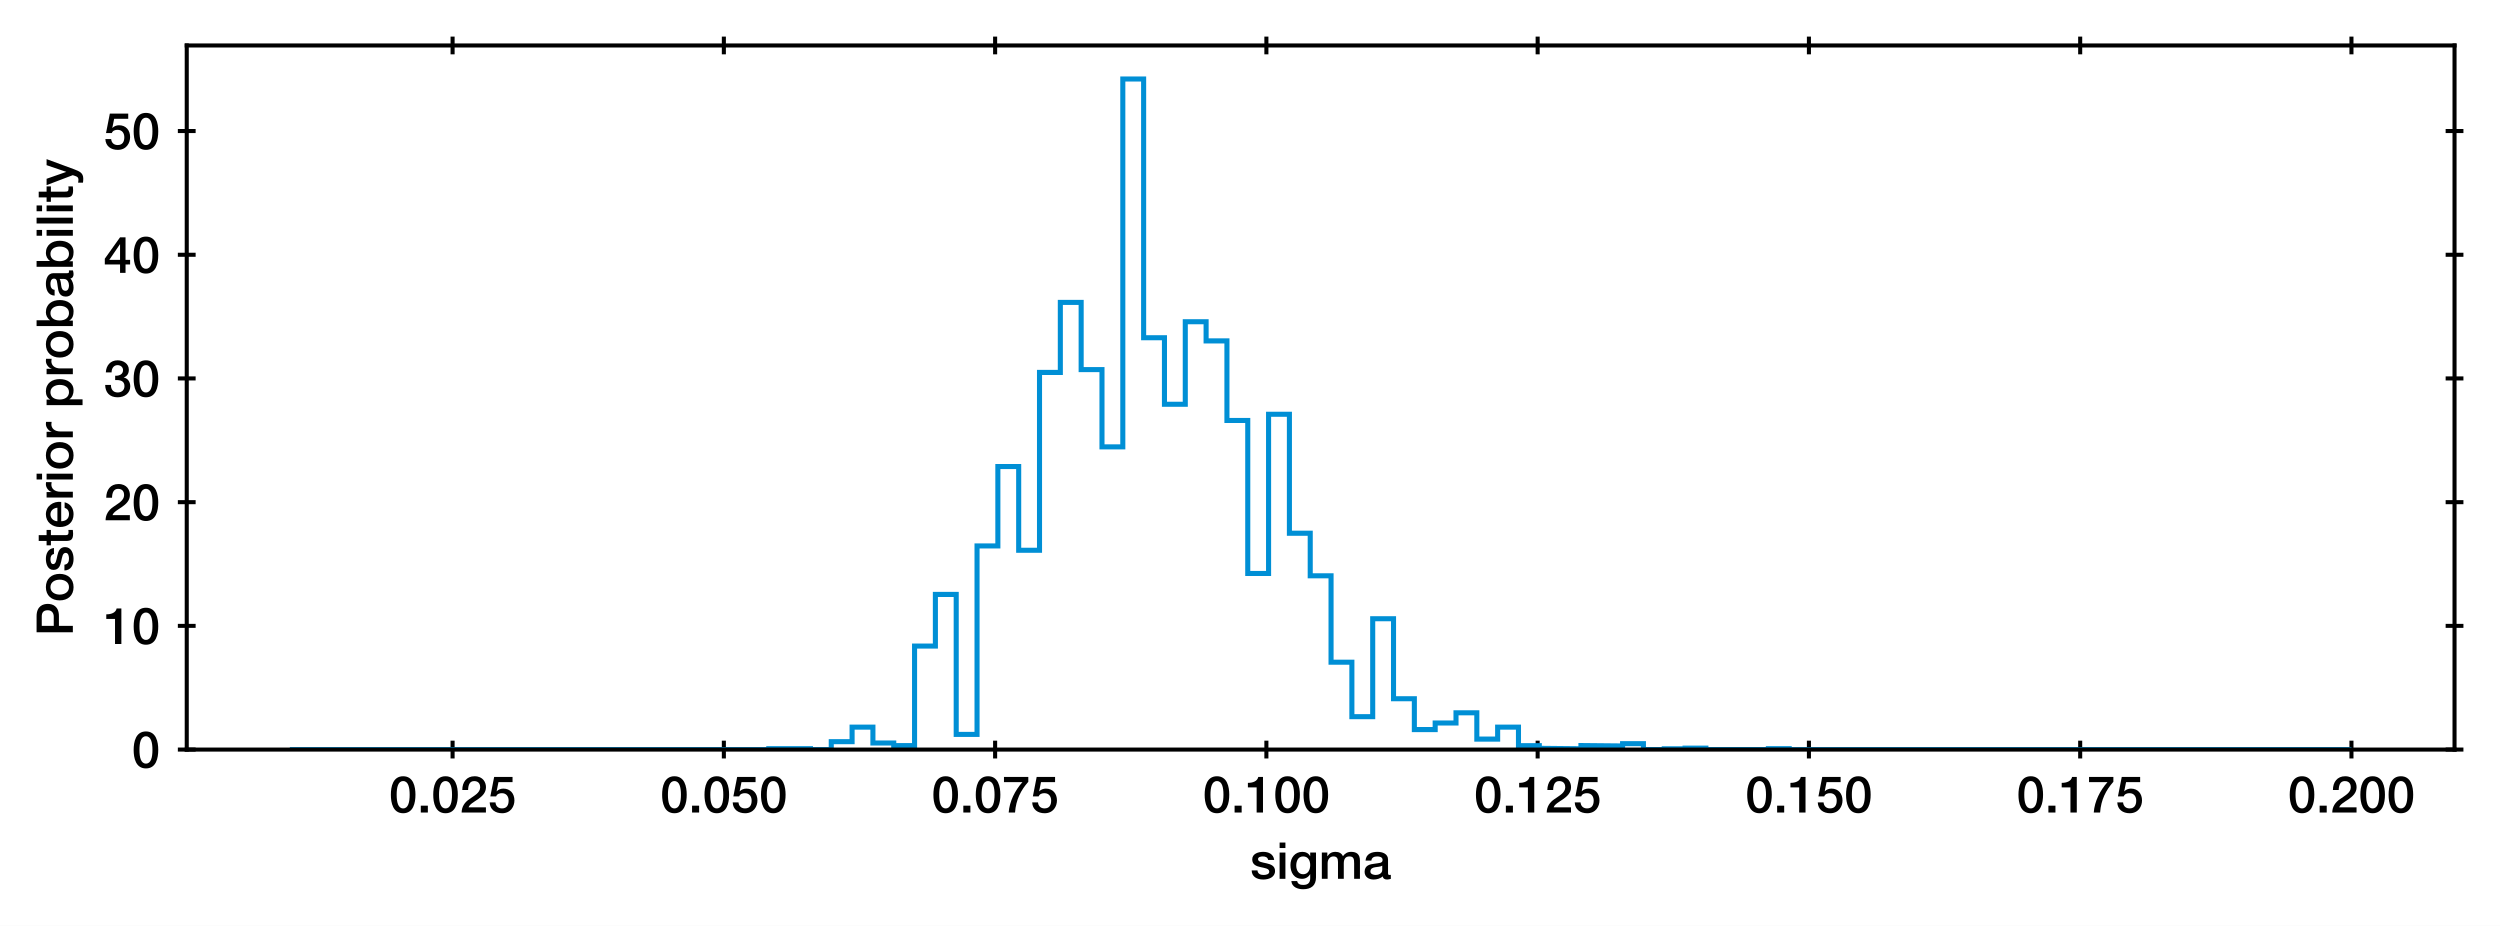
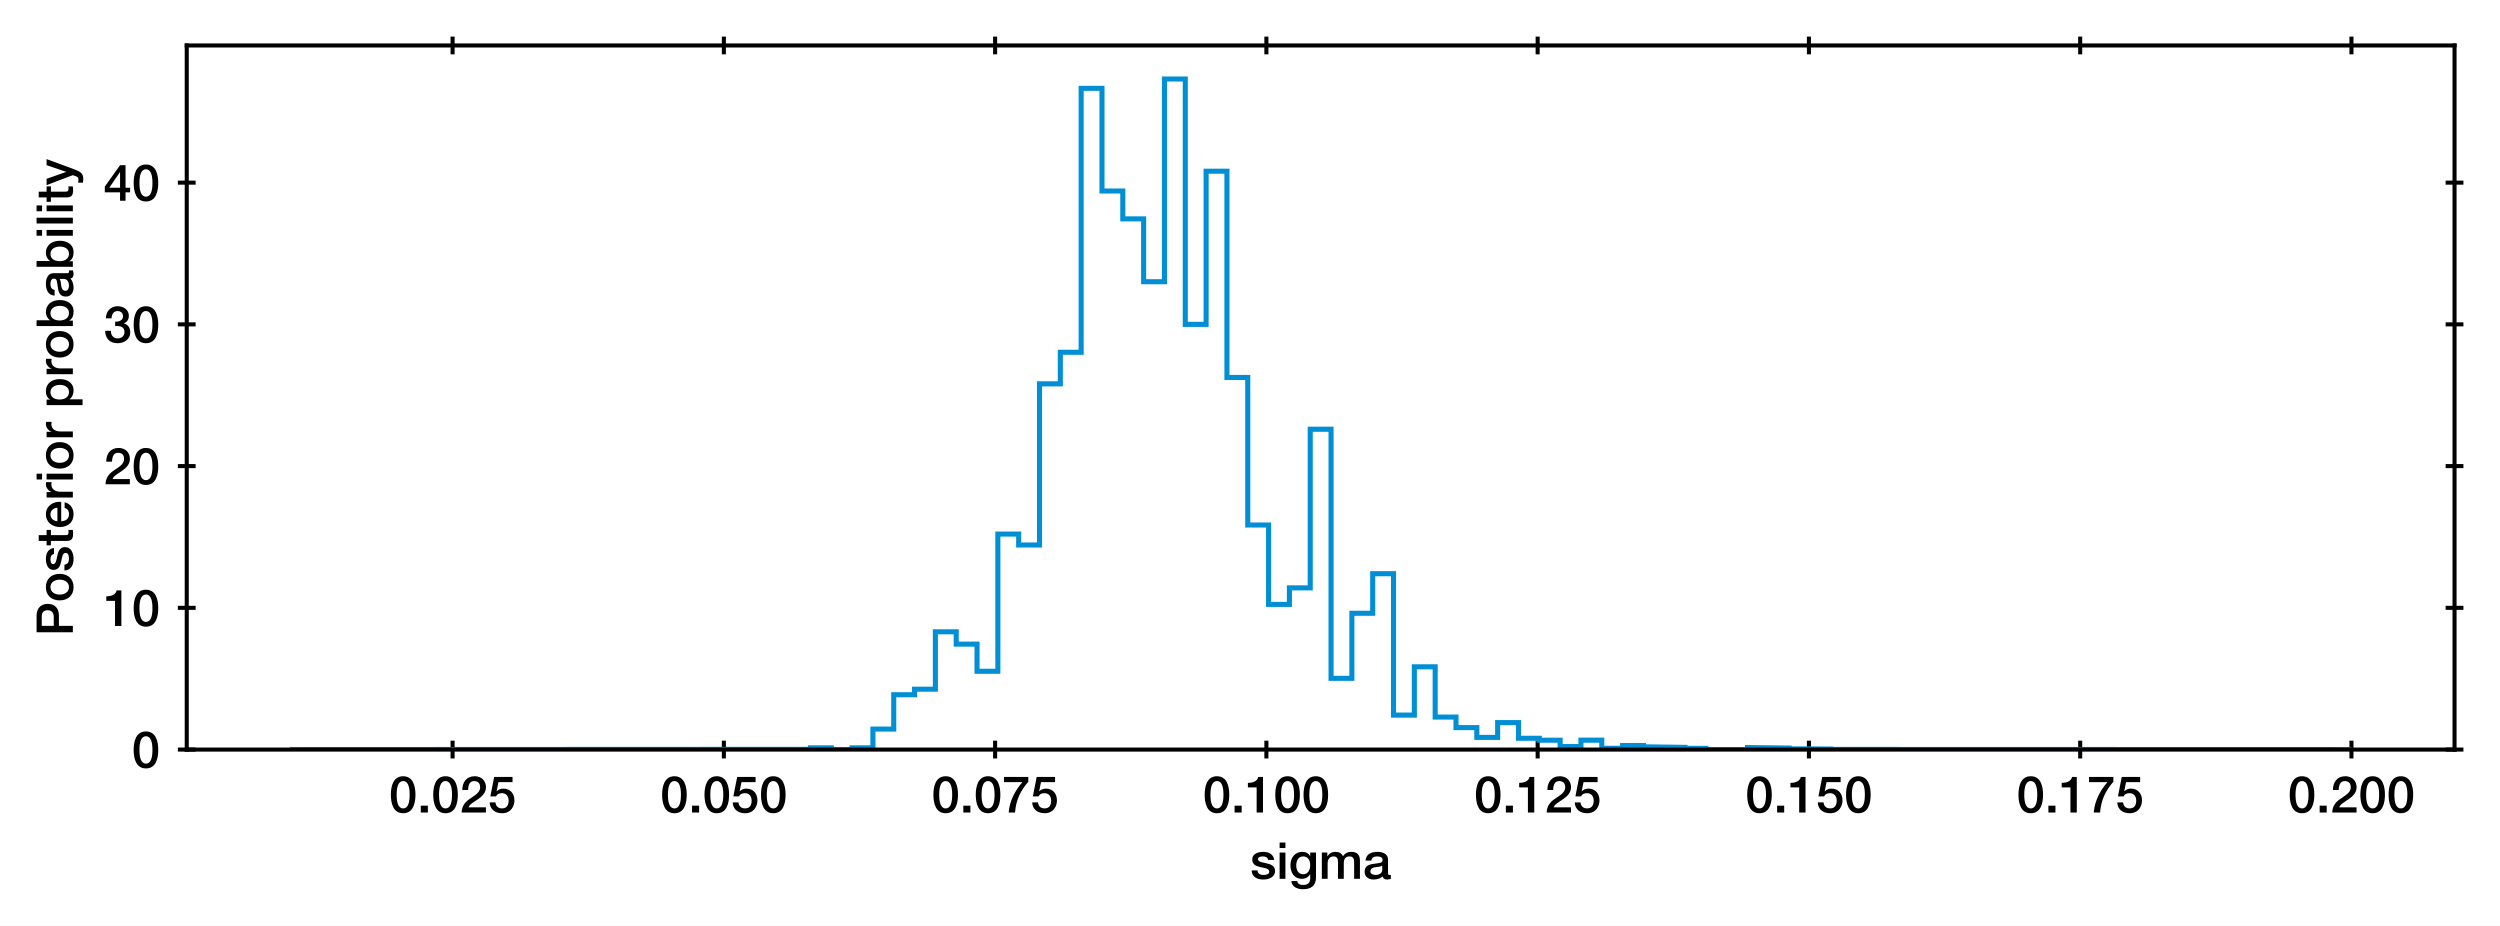
<svg xmlns="http://www.w3.org/2000/svg" xmlns:xlink="http://www.w3.org/1999/xlink" width="492.109pt" height="182.241pt" viewBox="0 0 492.109 182.241" version="1.1">
  <defs>
    <style type="text/css">*{stroke-linejoin: round; stroke-linecap: butt}</style>
  </defs>
  <g id="figure_1">
    <g id="patch_1">
      <path d="M 0 182.241  L 492.109 182.241  L 492.109 0  L 0 0  z " style="fill: #ffffff" />
    </g>
    <g id="axes_1">
      <g id="patch_2">
        <path d="M 36.759 147.55  L 483.159 147.55  L 483.159 8.95  L 36.759 8.95  z " style="fill: #ffffff" />
      </g>
      <g id="matplotlib.axis_1">
        <g id="xtick_1">
          <g id="line2d_1">
            <defs>
-               <path id="m932a7103ff" d="M 0 1.75  L 0 -1.75  " style="stroke: #000000; stroke-width: 0.8" />
+               <path id="m25fb5cfd27" d="M 0 1.75  L 0 -1.75  " style="stroke: #000000; stroke-width: 0.8" />
            </defs>
            <g>
-               <use xlink:href="#m932a7103ff" x="89.089" y="147.55" style="stroke: #000000; stroke-width: 0.8" />
+               <use xlink:href="#m25fb5cfd27" x="89.089" y="147.55" style="stroke: #000000; stroke-width: 0.8" />
            </g>
          </g>
          <g id="line2d_2">
            <g>
-               <use xlink:href="#m932a7103ff" x="89.089" y="8.95" style="stroke: #000000; stroke-width: 0.8" />
+               <use xlink:href="#m25fb5cfd27" x="89.089" y="8.95" style="stroke: #000000; stroke-width: 0.8" />
            </g>
          </g>
          <g id="text_1">
            <g transform="translate(76.57997 159.9406)scale(0.1 -0.1)">
              <defs>
                <path id="HelveticaNeue-Medium-30" d="M 1779 518  C 1139 518 960 1306 960 2240  C 960 3174 1139 3962 1779 3962  C 2419 3962 2598 3174 2598 2240  C 2598 1306 2419 518 1779 518  z M 1779 4570  C 493 4570 230 3258 230 2240  C 230 1222 493 -90 1779 -90  C 3066 -90 3328 1222 3328 2240  C 3328 3258 3066 4570 1779 4570  z " transform="scale(0.015625)" />
                <path id="HelveticaNeue-Medium-2e" d="M 442 0  L 1331 0  L 1331 864  L 442 864  L 442 0  z " transform="scale(0.015625)" />
                <path id="HelveticaNeue-Medium-32" d="M 3309 653  L 1126 653  C 1254 1050 1798 1325 2317 1683  C 2829 2042 3315 2483 3315 3194  C 3315 3770 2970 4570 1875 4570  C 877 4570 333 3834 333 2842  L 1062 2842  C 1082 3469 1254 3962 1830 3962  C 2458 3962 2592 3488 2586 3168  C 2573 2470 1818 2118 1235 1696  C 634 1293 256 736 250 0  L 3309 0  L 3309 653  z " transform="scale(0.015625)" />
                <path id="HelveticaNeue-Medium-35" d="M 307 2029  L 1037 2029  C 1152 2342 1453 2438 1760 2438  C 2349 2438 2611 1997 2611 1504  C 2611 960 2400 518 1779 518  C 1306 518 998 794 954 1274  L 224 1274  C 256 378 928 -90 1792 -90  C 2893 -90 3341 800 3341 1517  C 3341 2374 2829 3014 1939 3014  C 1638 3014 1312 2893 1114 2675  L 1101 2688  L 1331 3827  L 3104 3827  L 3104 4480  L 787 4480  L 307 2029  z " transform="scale(0.015625)" />
              </defs>
              <use xlink:href="#HelveticaNeue-Medium-30" />
              <use xlink:href="#HelveticaNeue-Medium-2e" x="55.6" />
              <use xlink:href="#HelveticaNeue-Medium-30" x="83.4" />
              <use xlink:href="#HelveticaNeue-Medium-32" x="139" />
              <use xlink:href="#HelveticaNeue-Medium-35" x="194.6" />
            </g>
          </g>
        </g>
        <g id="xtick_2">
          <g id="line2d_3">
            <g>
-               <use xlink:href="#m932a7103ff" x="142.486" y="147.55" style="stroke: #000000; stroke-width: 0.8" />
+               <use xlink:href="#m25fb5cfd27" x="142.486" y="147.55" style="stroke: #000000; stroke-width: 0.8" />
            </g>
          </g>
          <g id="line2d_4">
            <g>
-               <use xlink:href="#m932a7103ff" x="142.486" y="8.95" style="stroke: #000000; stroke-width: 0.8" />
+               <use xlink:href="#m25fb5cfd27" x="142.486" y="8.95" style="stroke: #000000; stroke-width: 0.8" />
            </g>
          </g>
          <g id="text_2">
            <g transform="translate(129.9771 159.9406)scale(0.1 -0.1)">
              <use xlink:href="#HelveticaNeue-Medium-30" />
              <use xlink:href="#HelveticaNeue-Medium-2e" x="55.6" />
              <use xlink:href="#HelveticaNeue-Medium-30" x="83.4" />
              <use xlink:href="#HelveticaNeue-Medium-35" x="139" />
              <use xlink:href="#HelveticaNeue-Medium-30" x="194.6" />
            </g>
          </g>
        </g>
        <g id="xtick_3">
          <g id="line2d_5">
            <g>
-               <use xlink:href="#m932a7103ff" x="195.883" y="147.55" style="stroke: #000000; stroke-width: 0.8" />
+               <use xlink:href="#m25fb5cfd27" x="195.883" y="147.55" style="stroke: #000000; stroke-width: 0.8" />
            </g>
          </g>
          <g id="line2d_6">
            <g>
-               <use xlink:href="#m932a7103ff" x="195.883" y="8.95" style="stroke: #000000; stroke-width: 0.8" />
+               <use xlink:href="#m25fb5cfd27" x="195.883" y="8.95" style="stroke: #000000; stroke-width: 0.8" />
            </g>
          </g>
          <g id="text_3">
            <g transform="translate(183.3742 159.9406)scale(0.1 -0.1)">
              <defs>
                <path id="HelveticaNeue-Medium-37" d="M 224 3827  L 2547 3827  C 1626 2790 915 1414 819 0  L 1619 0  C 1734 1619 2355 2816 3290 3872  L 3290 4480  L 224 4480  L 224 3827  z " transform="scale(0.015625)" />
              </defs>
              <use xlink:href="#HelveticaNeue-Medium-30" />
              <use xlink:href="#HelveticaNeue-Medium-2e" x="55.6" />
              <use xlink:href="#HelveticaNeue-Medium-30" x="83.4" />
              <use xlink:href="#HelveticaNeue-Medium-37" x="139" />
              <use xlink:href="#HelveticaNeue-Medium-35" x="194.6" />
            </g>
          </g>
        </g>
        <g id="xtick_4">
          <g id="line2d_7">
            <g>
-               <use xlink:href="#m932a7103ff" x="249.28" y="147.55" style="stroke: #000000; stroke-width: 0.8" />
+               <use xlink:href="#m25fb5cfd27" x="249.28" y="147.55" style="stroke: #000000; stroke-width: 0.8" />
            </g>
          </g>
          <g id="line2d_8">
            <g>
-               <use xlink:href="#m932a7103ff" x="249.28" y="8.95" style="stroke: #000000; stroke-width: 0.8" />
+               <use xlink:href="#m25fb5cfd27" x="249.28" y="8.95" style="stroke: #000000; stroke-width: 0.8" />
            </g>
          </g>
          <g id="text_4">
            <g transform="translate(236.7714 159.9406)scale(0.1 -0.1)">
              <defs>
                <path id="HelveticaNeue-Medium-31" d="M 339 3162  L 1440 3162  L 1440 0  L 2240 0  L 2240 4480  L 1645 4480  C 1536 3942 954 3731 339 3738  L 339 3162  z " transform="scale(0.015625)" />
              </defs>
              <use xlink:href="#HelveticaNeue-Medium-30" />
              <use xlink:href="#HelveticaNeue-Medium-2e" x="55.6" />
              <use xlink:href="#HelveticaNeue-Medium-31" x="83.4" />
              <use xlink:href="#HelveticaNeue-Medium-30" x="139" />
              <use xlink:href="#HelveticaNeue-Medium-30" x="194.6" />
            </g>
          </g>
        </g>
        <g id="xtick_5">
          <g id="line2d_9">
            <g>
-               <use xlink:href="#m932a7103ff" x="302.677" y="147.55" style="stroke: #000000; stroke-width: 0.8" />
+               <use xlink:href="#m25fb5cfd27" x="302.677" y="147.55" style="stroke: #000000; stroke-width: 0.8" />
            </g>
          </g>
          <g id="line2d_10">
            <g>
-               <use xlink:href="#m932a7103ff" x="302.677" y="8.95" style="stroke: #000000; stroke-width: 0.8" />
+               <use xlink:href="#m25fb5cfd27" x="302.677" y="8.95" style="stroke: #000000; stroke-width: 0.8" />
            </g>
          </g>
          <g id="text_5">
            <g transform="translate(290.1685 159.9406)scale(0.1 -0.1)">
              <use xlink:href="#HelveticaNeue-Medium-30" />
              <use xlink:href="#HelveticaNeue-Medium-2e" x="55.6" />
              <use xlink:href="#HelveticaNeue-Medium-31" x="83.4" />
              <use xlink:href="#HelveticaNeue-Medium-32" x="139" />
              <use xlink:href="#HelveticaNeue-Medium-35" x="194.6" />
            </g>
          </g>
        </g>
        <g id="xtick_6">
          <g id="line2d_11">
            <g>
-               <use xlink:href="#m932a7103ff" x="356.074" y="147.55" style="stroke: #000000; stroke-width: 0.8" />
+               <use xlink:href="#m25fb5cfd27" x="356.074" y="147.55" style="stroke: #000000; stroke-width: 0.8" />
            </g>
          </g>
          <g id="line2d_12">
            <g>
-               <use xlink:href="#m932a7103ff" x="356.074" y="8.95" style="stroke: #000000; stroke-width: 0.8" />
+               <use xlink:href="#m25fb5cfd27" x="356.074" y="8.95" style="stroke: #000000; stroke-width: 0.8" />
            </g>
          </g>
          <g id="text_6">
            <g transform="translate(343.5656 159.9406)scale(0.1 -0.1)">
              <use xlink:href="#HelveticaNeue-Medium-30" />
              <use xlink:href="#HelveticaNeue-Medium-2e" x="55.6" />
              <use xlink:href="#HelveticaNeue-Medium-31" x="83.4" />
              <use xlink:href="#HelveticaNeue-Medium-35" x="139" />
              <use xlink:href="#HelveticaNeue-Medium-30" x="194.6" />
            </g>
          </g>
        </g>
        <g id="xtick_7">
          <g id="line2d_13">
            <g>
-               <use xlink:href="#m932a7103ff" x="409.471" y="147.55" style="stroke: #000000; stroke-width: 0.8" />
+               <use xlink:href="#m25fb5cfd27" x="409.471" y="147.55" style="stroke: #000000; stroke-width: 0.8" />
            </g>
          </g>
          <g id="line2d_14">
            <g>
-               <use xlink:href="#m932a7103ff" x="409.471" y="8.95" style="stroke: #000000; stroke-width: 0.8" />
+               <use xlink:href="#m25fb5cfd27" x="409.471" y="8.95" style="stroke: #000000; stroke-width: 0.8" />
            </g>
          </g>
          <g id="text_7">
            <g transform="translate(396.9627 159.9406)scale(0.1 -0.1)">
              <use xlink:href="#HelveticaNeue-Medium-30" />
              <use xlink:href="#HelveticaNeue-Medium-2e" x="55.6" />
              <use xlink:href="#HelveticaNeue-Medium-31" x="83.4" />
              <use xlink:href="#HelveticaNeue-Medium-37" x="139" />
              <use xlink:href="#HelveticaNeue-Medium-35" x="194.6" />
            </g>
          </g>
        </g>
        <g id="xtick_8">
          <g id="line2d_15">
            <g>
-               <use xlink:href="#m932a7103ff" x="462.868" y="147.55" style="stroke: #000000; stroke-width: 0.8" />
+               <use xlink:href="#m25fb5cfd27" x="462.868" y="147.55" style="stroke: #000000; stroke-width: 0.8" />
            </g>
          </g>
          <g id="line2d_16">
            <g>
-               <use xlink:href="#m932a7103ff" x="462.868" y="8.95" style="stroke: #000000; stroke-width: 0.8" />
+               <use xlink:href="#m25fb5cfd27" x="462.868" y="8.95" style="stroke: #000000; stroke-width: 0.8" />
            </g>
          </g>
          <g id="text_8">
            <g transform="translate(450.3599 159.9406)scale(0.1 -0.1)">
              <use xlink:href="#HelveticaNeue-Medium-30" />
              <use xlink:href="#HelveticaNeue-Medium-2e" x="55.6" />
              <use xlink:href="#HelveticaNeue-Medium-32" x="83.4" />
              <use xlink:href="#HelveticaNeue-Medium-30" x="139" />
              <use xlink:href="#HelveticaNeue-Medium-30" x="194.6" />
            </g>
          </g>
        </g>
        <g id="text_9">
          <g transform="translate(246.0648 172.9906)scale(0.1 -0.1)">
            <defs>
              <path id="HelveticaNeue-Medium-73" d="M 205 1062  C 218 282 838 -90 1670 -90  C 2355 -90 3149 198 3149 986  C 3149 1638 2611 1830 2080 1952  C 1542 2074 1005 2125 1005 2483  C 1005 2771 1395 2822 1606 2822  C 1926 2822 2214 2726 2278 2381  L 3040 2381  C 2950 3117 2336 3398 1658 3398  C 1056 3398 275 3174 275 2451  C 275 1779 800 1587 1338 1472  C 1869 1350 2400 1306 2419 922  C 2438 544 1958 486 1683 486  C 1293 486 973 640 934 1062  L 205 1062  z " transform="scale(0.015625)" />
              <path id="HelveticaNeue-Medium-69" d="M 403 0  L 1133 0  L 1133 3309  L 403 3309  L 403 0  z M 403 3878  L 1133 3878  L 1133 4570  L 403 4570  L 403 3878  z " transform="scale(0.015625)" />
              <path id="HelveticaNeue-Medium-67" d="M 1824 576  C 1216 576 954 1126 954 1670  C 954 2221 1178 2822 1824 2822  C 2458 2822 2714 2298 2714 1728  C 2714 1165 2470 576 1824 576  z M 3443 3309  L 2714 3309  L 2714 2854  L 2701 2854  C 2515 3226 2138 3398 1722 3398  C 781 3398 224 2630 224 1741  C 224 794 659 0 1709 0  C 2118 0 2496 218 2701 582  L 2714 582  L 2714 77  C 2714 -467 2451 -768 1862 -768  C 1491 -768 1158 -698 1069 -282  L 339 -282  C 403 -1056 1152 -1312 1818 -1312  C 2861 -1312 3443 -819 3443 173  L 3443 3309  z " transform="scale(0.015625)" />
              <path id="HelveticaNeue-Medium-6d" d="M 384 0  L 1114 0  L 1114 1965  C 1114 2515 1459 2822 1837 2822  C 2278 2822 2419 2579 2419 2125  L 2419 0  L 3149 0  L 3149 1939  C 3149 2496 3360 2822 3853 2822  C 4422 2822 4454 2458 4454 1933  L 4454 0  L 5184 0  L 5184 2285  C 5184 3091 4774 3398 4077 3398  C 3597 3398 3283 3187 3040 2848  C 2893 3226 2515 3398 2112 3398  C 1587 3398 1312 3174 1094 2848  L 1075 2848  L 1075 3309  L 384 3309  L 384 0  z " transform="scale(0.015625)" />
              <path id="HelveticaNeue-Medium-61" d="M 2426 1114  C 2426 653 1926 486 1606 486  C 1350 486 934 582 934 909  C 934 1293 1216 1408 1530 1459  C 1850 1517 2202 1510 2426 1658  L 2426 1114  z M 3155 2438  C 3155 3136 2477 3398 1830 3398  C 1101 3398 378 3149 326 2298  L 1056 2298  C 1088 2656 1376 2822 1786 2822  C 2080 2822 2470 2752 2470 2374  C 2470 1946 2003 2003 1478 1907  C 864 1837 205 1702 205 877  C 205 230 742 -90 1338 -90  C 1728 -90 2195 32 2483 314  C 2541 13 2752 -90 3046 -90  C 3168 -90 3398 -45 3507 -6  L 3507 499  C 3430 486 3373 486 3328 486  C 3194 486 3155 557 3155 736  L 3155 2438  z " transform="scale(0.015625)" />
            </defs>
            <use xlink:href="#HelveticaNeue-Medium-73" />
            <use xlink:href="#HelveticaNeue-Medium-69" x="51.9" />
            <use xlink:href="#HelveticaNeue-Medium-67" x="76" />
            <use xlink:href="#HelveticaNeue-Medium-6d" x="135.3" />
            <use xlink:href="#HelveticaNeue-Medium-61" x="222.3" />
          </g>
        </g>
      </g>
      <g id="matplotlib.axis_2">
        <g id="ytick_1">
          <g id="line2d_17">
            <defs>
-               <path id="m06d971e51c" d="M 1.75 0  L -1.75 -0  " style="stroke: #000000; stroke-width: 0.8" />
+               <path id="m3b8b29b768" d="M 1.75 0  L -1.75 -0  " style="stroke: #000000; stroke-width: 0.8" />
            </defs>
            <g>
-               <use xlink:href="#m06d971e51c" x="36.759" y="147.55" style="stroke: #000000; stroke-width: 0.8" />
+               <use xlink:href="#m3b8b29b768" x="36.759" y="147.55" style="stroke: #000000; stroke-width: 0.8" />
            </g>
          </g>
          <g id="line2d_18">
            <g>
-               <use xlink:href="#m06d971e51c" x="483.159" y="147.55" style="stroke: #000000; stroke-width: 0.8" />
+               <use xlink:href="#m3b8b29b768" x="483.159" y="147.55" style="stroke: #000000; stroke-width: 0.8" />
            </g>
          </g>
          <g id="text_10">
            <g transform="translate(25.95 151.1203)scale(0.1 -0.1)">
              <use xlink:href="#HelveticaNeue-Medium-30" />
            </g>
          </g>
        </g>
        <g id="ytick_2">
          <g id="line2d_19">
            <g>
-               <use xlink:href="#m06d971e51c" x="36.759" y="123.198" style="stroke: #000000; stroke-width: 0.8" />
+               <use xlink:href="#m3b8b29b768" x="36.759" y="119.65" style="stroke: #000000; stroke-width: 0.8" />
            </g>
          </g>
          <g id="line2d_20">
            <g>
-               <use xlink:href="#m06d971e51c" x="483.159" y="123.198" style="stroke: #000000; stroke-width: 0.8" />
+               <use xlink:href="#m3b8b29b768" x="483.159" y="119.65" style="stroke: #000000; stroke-width: 0.8" />
            </g>
          </g>
          <g id="text_11">
-             <g transform="translate(20.39062 126.7688)scale(0.1 -0.1)">
+             <g transform="translate(20.39062 123.22)scale(0.1 -0.1)">
              <use xlink:href="#HelveticaNeue-Medium-31" />
              <use xlink:href="#HelveticaNeue-Medium-30" x="55.6" />
            </g>
          </g>
        </g>
        <g id="ytick_3">
          <g id="line2d_21">
            <g>
-               <use xlink:href="#m06d971e51c" x="36.759" y="98.847" style="stroke: #000000; stroke-width: 0.8" />
+               <use xlink:href="#m3b8b29b768" x="36.759" y="91.749" style="stroke: #000000; stroke-width: 0.8" />
            </g>
          </g>
          <g id="line2d_22">
            <g>
-               <use xlink:href="#m06d971e51c" x="483.159" y="98.847" style="stroke: #000000; stroke-width: 0.8" />
+               <use xlink:href="#m3b8b29b768" x="483.159" y="91.749" style="stroke: #000000; stroke-width: 0.8" />
            </g>
          </g>
          <g id="text_12">
-             <g transform="translate(20.39062 102.4173)scale(0.1 -0.1)">
+             <g transform="translate(20.39062 95.31959)scale(0.1 -0.1)">
              <use xlink:href="#HelveticaNeue-Medium-32" />
              <use xlink:href="#HelveticaNeue-Medium-30" x="55.6" />
            </g>
          </g>
        </g>
        <g id="ytick_4">
          <g id="line2d_23">
            <g>
-               <use xlink:href="#m06d971e51c" x="36.759" y="74.495" style="stroke: #000000; stroke-width: 0.8" />
+               <use xlink:href="#m3b8b29b768" x="36.759" y="63.849" style="stroke: #000000; stroke-width: 0.8" />
            </g>
          </g>
          <g id="line2d_24">
            <g>
-               <use xlink:href="#m06d971e51c" x="483.159" y="74.495" style="stroke: #000000; stroke-width: 0.8" />
+               <use xlink:href="#m3b8b29b768" x="483.159" y="63.849" style="stroke: #000000; stroke-width: 0.8" />
            </g>
          </g>
          <g id="text_13">
-             <g transform="translate(20.39062 78.06578)scale(0.1 -0.1)">
+             <g transform="translate(20.39062 67.41923)scale(0.1 -0.1)">
              <defs>
                <path id="HelveticaNeue-Medium-33" d="M 1459 2080  C 2035 2106 2630 2016 2630 1318  C 2630 806 2259 518 1773 518  C 1203 518 909 928 928 1472  L 198 1472  C 218 538 736 -90 1773 -90  C 2630 -90 3360 435 3360 1280  C 3360 1856 3053 2298 2547 2400  L 2547 2413  C 2976 2566 3181 2925 3181 3373  C 3181 4166 2464 4570 1766 4570  C 864 4570 320 3917 282 3046  L 1011 3046  C 998 3507 1248 3962 1754 3962  C 2157 3962 2451 3706 2451 3328  C 2451 2778 1946 2605 1459 2624  L 1459 2080  z " transform="scale(0.015625)" />
              </defs>
              <use xlink:href="#HelveticaNeue-Medium-33" />
              <use xlink:href="#HelveticaNeue-Medium-30" x="55.6" />
            </g>
          </g>
        </g>
        <g id="ytick_5">
          <g id="line2d_25">
            <g>
-               <use xlink:href="#m06d971e51c" x="36.759" y="50.144" style="stroke: #000000; stroke-width: 0.8" />
+               <use xlink:href="#m3b8b29b768" x="36.759" y="35.949" style="stroke: #000000; stroke-width: 0.8" />
            </g>
          </g>
          <g id="line2d_26">
            <g>
-               <use xlink:href="#m06d971e51c" x="483.159" y="50.144" style="stroke: #000000; stroke-width: 0.8" />
+               <use xlink:href="#m3b8b29b768" x="483.159" y="35.949" style="stroke: #000000; stroke-width: 0.8" />
            </g>
          </g>
          <g id="text_14">
-             <g transform="translate(20.39062 53.71426)scale(0.1 -0.1)">
+             <g transform="translate(20.39062 39.51887)scale(0.1 -0.1)">
              <defs>
                <path id="HelveticaNeue-Medium-34" d="M 3341 1638  L 2765 1638  L 2765 4480  L 2074 4480  L 154 1786  L 154 1062  L 2074 1062  L 2074 0  L 2765 0  L 2765 1062  L 3341 1062  L 3341 1638  z M 2061 3610  L 2074 3610  L 2074 1638  L 717 1638  L 2061 3610  z " transform="scale(0.015625)" />
              </defs>
              <use xlink:href="#HelveticaNeue-Medium-34" />
              <use xlink:href="#HelveticaNeue-Medium-30" x="55.6" />
            </g>
          </g>
        </g>
-         <g id="ytick_6">
-           <g id="line2d_27">
-             <g>
-               <use xlink:href="#m06d971e51c" x="36.759" y="25.792" style="stroke: #000000; stroke-width: 0.8" />
-             </g>
-           </g>
-           <g id="line2d_28">
-             <g>
-               <use xlink:href="#m06d971e51c" x="483.159" y="25.792" style="stroke: #000000; stroke-width: 0.8" />
-             </g>
-           </g>
-           <g id="text_15">
-             <g transform="translate(20.39062 29.36275)scale(0.1 -0.1)">
-               <use xlink:href="#HelveticaNeue-Medium-35" />
-               <use xlink:href="#HelveticaNeue-Medium-30" x="55.6" />
-             </g>
-           </g>
-         </g>
-         <g id="text_16">
+         <g id="text_15">
          <g transform="translate(14.34062 125.2125)rotate(-90)scale(0.1 -0.1)">
            <defs>
              <path id="HelveticaNeue-Medium-50" d="M 1286 3917  L 2470 3917  C 2893 3917 3258 3763 3258 3162  C 3258 2586 2816 2406 2458 2406  L 1286 2406  L 1286 3917  z M 486 0  L 1286 0  L 1286 1754  L 2502 1754  C 3808 1747 4058 2592 4058 3155  C 4058 3725 3808 4570 2502 4570  L 486 4570  L 486 0  z " transform="scale(0.015625)" />
              <path id="HelveticaNeue-Medium-6f" d="M 1901 486  C 1248 486 960 1082 960 1658  C 960 2227 1248 2822 1901 2822  C 2554 2822 2842 2227 2842 1658  C 2842 1082 2554 486 1901 486  z M 1901 -90  C 2963 -90 3571 640 3571 1658  C 3571 2669 2963 3398 1901 3398  C 838 3398 230 2669 230 1658  C 230 640 838 -90 1901 -90  z " transform="scale(0.015625)" />
              <path id="HelveticaNeue-Medium-74" d="M 51 2765  L 602 2765  L 602 813  C 614 262 755 -32 1517 -32  C 1677 -32 1830 -6 1990 6  L 1990 570  C 1888 544 1786 544 1683 544  C 1357 544 1331 698 1331 998  L 1331 2765  L 1990 2765  L 1990 3309  L 1331 3309  L 1331 4301  L 602 4301  L 602 3309  L 51 3309  L 51 2765  z " transform="scale(0.015625)" />
              <path id="HelveticaNeue-Medium-65" d="M 3386 1466  C 3507 2458 2867 3398 1824 3398  C 838 3398 224 2592 224 1651  C 224 634 806 -90 1843 -90  C 2566 -90 3181 314 3341 1037  L 2650 1037  C 2522 672 2266 486 1843 486  C 1235 486 954 947 954 1466  L 3386 1466  z M 954 1946  C 973 2438 1318 2822 1824 2822  C 2317 2822 2630 2406 2656 1946  L 954 1946  z " transform="scale(0.015625)" />
              <path id="HelveticaNeue-Medium-72" d="M 384 0  L 1114 0  L 1114 1574  C 1114 2304 1510 2707 2010 2707  C 2112 2707 2221 2688 2323 2675  L 2323 3379  C 2259 3386 2214 3398 2048 3398  C 1600 3398 1165 3021 1082 2669  L 1069 2669  L 1069 3309  L 384 3309  L 384 0  z " transform="scale(0.015625)" />
              <path id="HelveticaNeue-Medium-20" transform="scale(0.015625)" />
              <path id="HelveticaNeue-Medium-70" d="M 2950 1651  C 2950 1075 2701 486 2035 486  C 1446 486 1107 986 1107 1651  C 1107 2355 1421 2822 2035 2822  C 2637 2822 2950 2253 2950 1651  z M 403 -1222  L 1133 -1222  L 1133 429  L 1146 429  C 1376 64 1830 -90 2253 -90  C 3232 -90 3680 749 3680 1638  C 3680 2605 3174 3398 2131 3398  C 1709 3398 1312 3238 1107 2861  L 1094 2861  L 1094 3309  L 403 3309  L 403 -1222  z " transform="scale(0.015625)" />
              <path id="HelveticaNeue-Medium-62" d="M 2950 1651  C 2950 1075 2701 486 2035 486  C 1446 486 1107 986 1107 1651  C 1107 2355 1421 2822 2035 2822  C 2637 2822 2950 2253 2950 1651  z M 403 0  L 1094 0  L 1094 454  L 1107 454  C 1325 19 1805 -90 2253 -90  C 3232 -90 3680 749 3680 1638  C 3680 2605 3174 3398 2131 3398  C 1760 3398 1344 3200 1146 2880  L 1133 2880  L 1133 4570  L 403 4570  L 403 0  z " transform="scale(0.015625)" />
              <path id="HelveticaNeue-Medium-6c" d="M 403 0  L 1133 0  L 1133 4570  L 403 4570  L 403 0  z " transform="scale(0.015625)" />
              <path id="HelveticaNeue-Medium-79" d="M 1274 13  L 1190 -243  C 1101 -525 1018 -704 678 -704  C 563 -704 448 -678 333 -659  L 333 -1274  C 499 -1299 666 -1312 838 -1312  C 1600 -1312 1773 -774 2010 -179  L 3296 3309  L 2534 3309  L 1696 838  L 1683 838  L 819 3309  L 19 3309  L 1274 13  z " transform="scale(0.015625)" />
            </defs>
            <use xlink:href="#HelveticaNeue-Medium-50" />
            <use xlink:href="#HelveticaNeue-Medium-6f" x="66.7" />
            <use xlink:href="#HelveticaNeue-Medium-73" x="126" />
            <use xlink:href="#HelveticaNeue-Medium-74" x="177.9" />
            <use xlink:href="#HelveticaNeue-Medium-65" x="211.2" />
            <use xlink:href="#HelveticaNeue-Medium-72" x="266.8" />
            <use xlink:href="#HelveticaNeue-Medium-69" x="302" />
            <use xlink:href="#HelveticaNeue-Medium-6f" x="326.1" />
            <use xlink:href="#HelveticaNeue-Medium-72" x="385.4" />
            <use xlink:href="#HelveticaNeue-Medium-20" x="420.6" />
            <use xlink:href="#HelveticaNeue-Medium-70" x="448.4" />
            <use xlink:href="#HelveticaNeue-Medium-72" x="509.5" />
            <use xlink:href="#HelveticaNeue-Medium-6f" x="544.7" />
            <use xlink:href="#HelveticaNeue-Medium-62" x="604" />
            <use xlink:href="#HelveticaNeue-Medium-61" x="665.1" />
            <use xlink:href="#HelveticaNeue-Medium-62" x="720.7" />
            <use xlink:href="#HelveticaNeue-Medium-69" x="781.8" />
            <use xlink:href="#HelveticaNeue-Medium-6c" x="805.9" />
            <use xlink:href="#HelveticaNeue-Medium-69" x="830" />
            <use xlink:href="#HelveticaNeue-Medium-74" x="854.1" />
            <use xlink:href="#HelveticaNeue-Medium-79" x="887.4" />
          </g>
        </g>
      </g>
      <g id="patch_3">
-         <path d="M 57.05 147.55  L 151.331 147.55  L 151.331 147.371  L 159.53 147.366  L 159.53 147.55  L 163.629 147.55  L 163.629 145.987  L 167.728 145.987  L 167.728 143.137  L 171.827 143.137  L 171.827 146.258  L 175.926 146.258  L 175.926 146.765  L 180.025 146.765  L 180.025 127.177  L 184.125 127.177  L 184.125 117.011  L 188.224 117.011  L 188.224 144.562  L 192.323 144.562  L 192.323 107.468  L 196.422 107.468  L 196.422 91.834  L 200.521 91.834  L 200.521 108.316  L 204.621 108.316  L 204.621 73.311  L 208.72 73.311  L 208.72 59.528  L 212.819 59.528  L 212.819 72.749  L 216.918 72.749  L 216.918 87.964  L 221.017 87.964  L 221.017 15.55  L 225.116 15.55  L 225.116 66.479  L 229.216 66.479  L 229.216 79.578  L 233.315 79.578  L 233.315 63.328  L 237.414 63.328  L 237.414 67.104  L 241.513 67.104  L 241.513 82.766  L 245.612 82.766  L 245.612 112.878  L 249.711 112.878  L 249.711 81.543  L 253.811 81.543  L 253.811 104.963  L 257.91 104.963  L 257.91 113.343  L 262.009 113.343  L 262.009 130.347  L 266.108 130.347  L 266.108 141.069  L 270.207 141.069  L 270.207 121.798  L 274.306 121.798  L 274.306 137.537  L 278.406 137.537  L 278.406 143.61  L 282.505 143.61  L 282.505 142.317  L 286.604 142.317  L 286.604 140.312  L 290.703 140.312  L 290.703 145.488  L 294.802 145.488  L 294.802 143.129  L 298.902 143.129  L 298.902 146.783  L 303.001 146.783  L 303.001 147.302  L 311.199 147.388  L 311.199 146.756  L 319.397 146.837  L 319.397 146.39  L 323.497 146.39  L 323.497 147.54  L 327.596 147.54  L 327.596 147.396  L 331.695 147.396  L 331.695 147.273  L 335.794 147.273  L 335.794 147.546  L 348.092 147.542  L 348.092 147.373  L 352.191 147.373  L 352.191 147.55  L 462.868 147.55  L 462.868 147.55  " clip-path="url(#p25cad85674)" style="fill: none; stroke: #008fd5; stroke-linejoin: miter" />
+         <path d="M 57.05 147.55  L 159.53 147.498  L 159.53 147.207  L 163.629 147.207  L 163.629 147.55  L 167.728 147.55  L 167.728 147.2  L 171.827 147.2  L 171.827 143.513  L 175.926 143.513  L 175.926 136.754  L 180.025 136.754  L 180.025 135.663  L 184.125 135.663  L 184.125 124.365  L 188.224 124.365  L 188.224 126.793  L 192.323 126.793  L 192.323 132.14  L 196.422 132.14  L 196.422 105.131  L 200.521 105.131  L 200.521 107.282  L 204.621 107.282  L 204.621 75.556  L 208.72 75.556  L 208.72 69.34  L 212.819 69.34  L 212.819 17.387  L 216.918 17.387  L 216.918 37.594  L 221.017 37.594  L 221.017 43.085  L 225.116 43.085  L 225.116 55.459  L 229.216 55.459  L 229.216 15.55  L 233.315 15.55  L 233.315 63.849  L 237.414 63.849  L 237.414 33.701  L 241.513 33.701  L 241.513 74.299  L 245.612 74.299  L 245.612 103.343  L 249.711 103.343  L 249.711 118.97  L 253.811 118.97  L 253.811 115.717  L 257.91 115.717  L 257.91 84.493  L 262.009 84.493  L 262.009 133.526  L 266.108 133.526  L 266.108 120.714  L 270.207 120.714  L 270.207 112.929  L 274.306 112.929  L 274.306 140.763  L 278.406 140.763  L 278.406 131.259  L 282.505 131.259  L 282.505 141.155  L 286.604 141.155  L 286.604 143.228  L 290.703 143.228  L 290.703 145.149  L 294.802 145.149  L 294.802 142.245  L 298.902 142.245  L 298.902 145.321  L 303.001 145.321  L 303.001 145.7  L 307.1 145.7  L 307.1 146.952  L 311.199 146.952  L 311.199 145.698  L 315.298 145.698  L 315.298 147.288  L 319.397 147.288  L 319.397 146.749  L 323.497 146.749  L 323.497 147.002  L 331.695 147.112  L 331.695 147.301  L 335.794 147.301  L 335.794 147.55  L 343.992 147.549  L 343.992 147.147  L 352.191 147.245  L 352.191 147.401  L 360.389 147.442  L 360.389 147.518  L 462.868 147.55  L 462.868 147.55  " clip-path="url(#pa11bfbd570)" style="fill: none; stroke: #008fd5; stroke-linejoin: miter" />
      </g>
      <g id="patch_4">
        <path d="M 36.759 147.55  L 36.759 8.95  " style="fill: none; stroke: #000000; stroke-width: 0.8; stroke-linejoin: miter; stroke-linecap: square" />
      </g>
      <g id="patch_5">
        <path d="M 483.159 147.55  L 483.159 8.95  " style="fill: none; stroke: #000000; stroke-width: 0.8; stroke-linejoin: miter; stroke-linecap: square" />
      </g>
      <g id="patch_6">
        <path d="M 36.759 147.55  L 483.159 147.55  " style="fill: none; stroke: #000000; stroke-width: 0.8; stroke-linejoin: miter; stroke-linecap: square" />
      </g>
      <g id="patch_7">
        <path d="M 36.759 8.95  L 483.159 8.95  " style="fill: none; stroke: #000000; stroke-width: 0.8; stroke-linejoin: miter; stroke-linecap: square" />
      </g>
    </g>
  </g>
  <defs>
-     <clipPath id="p25cad85674">
+     <clipPath id="pa11bfbd570">
      <rect x="36.759" y="8.95" width="446.4" height="138.6" />
    </clipPath>
  </defs>
</svg>
